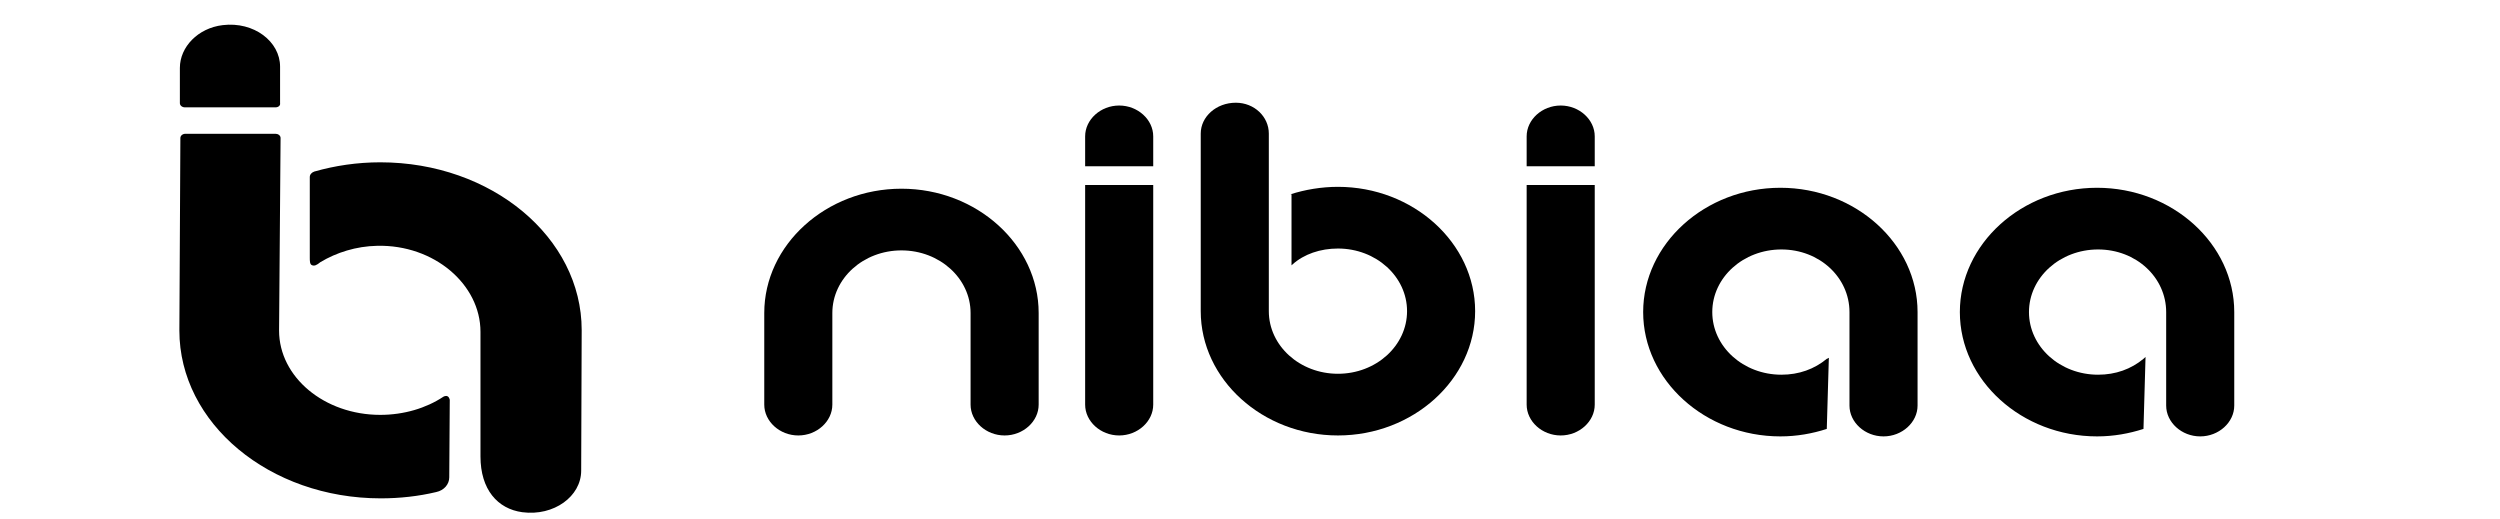
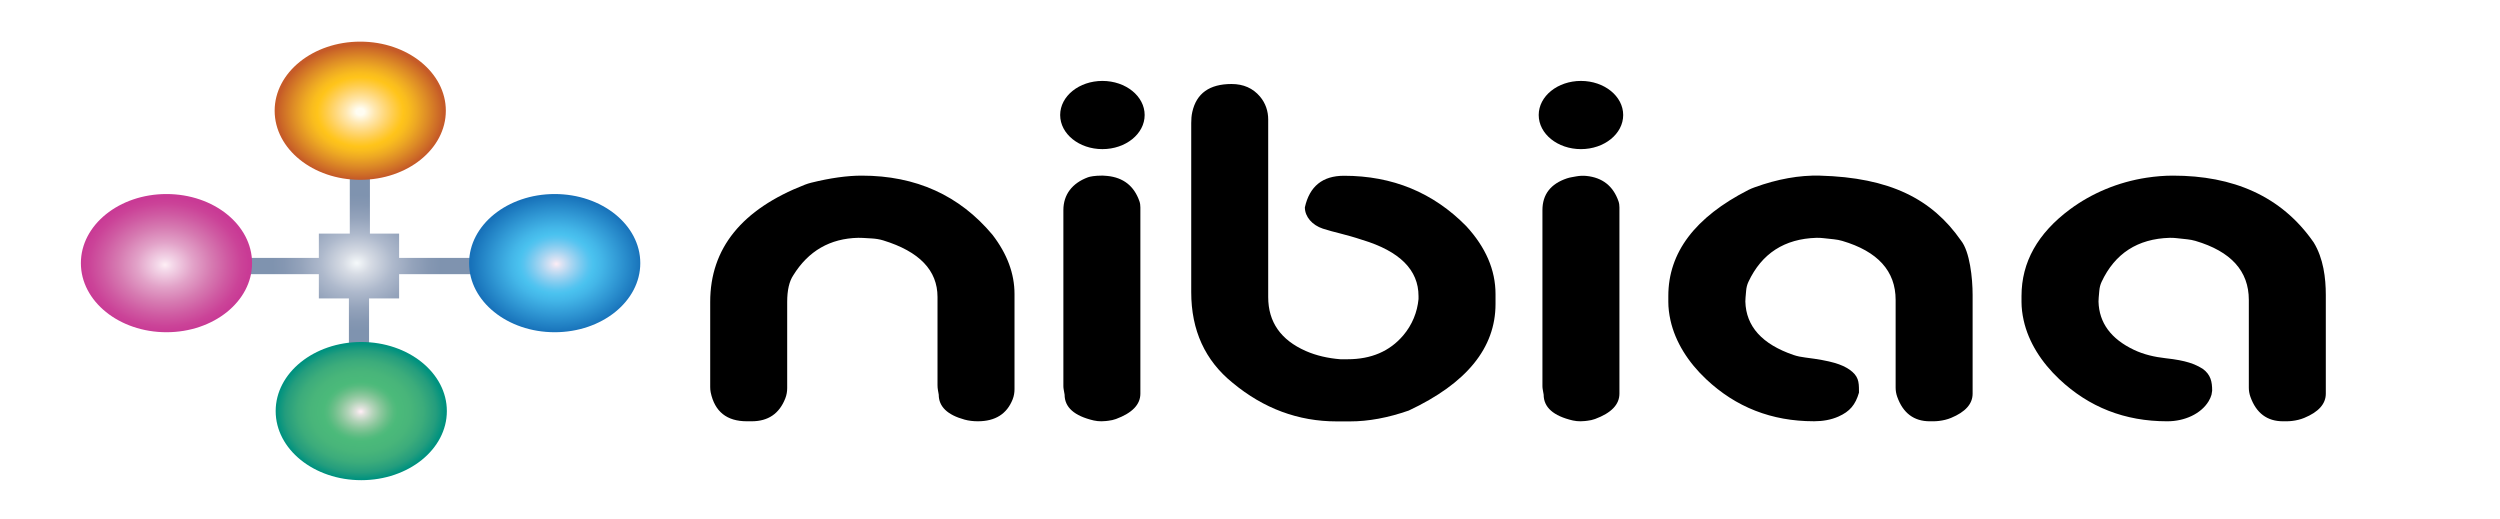
<svg xmlns="http://www.w3.org/2000/svg" width="1543.4" height="320" version="1.1" viewBox="0 0 1543.4 320" id="svg349">
-   <defs id="defs353" />
-   <path class="st0" d="m 711.954,249.793 c 0,10.386 -9.553,19.042 -21.016,19.042 -11.463,0 -21.016,-8.655 -21.016,-19.042 V 114.192 h 42.032 z" id="path123" style="fill:#000000;stroke-width:6.062" />
-   <path class="st0" d="M 711.954,102.652 H 669.922 V 84.187 c 0,-10.386 9.553,-19.042 21.016,-19.042 11.463,0 21.016,8.655 21.016,19.042 z" id="path125" style="fill:#000000;stroke-width:6.062" />
-   <g id="g129" style="fill:#000000" transform="matrix(6.36854,0,0,5.770252,-999.2358,-2471.458)">
-     <path class="st0" d="m 282,449.1 c 1.4,-0.5 3,-0.8 4.6,-0.8 7.3,0 13.3,6 13.3,13.3 0,7.3 -6,13.3 -13.3,13.3 -7.3,0 -13.3,-6 -13.3,-13.3 v -19 c 0,-1.8 1.5,-3.3 3.4,-3.3 1.8,0 3.2,1.5 3.2,3.3 v 19 c 0,3.7 3,6.7 6.7,6.7 3.7,0 6.7,-3 6.7,-6.7 0,-3.7 -3,-6.7 -6.7,-6.7 -1.7,0 -3.3,0.6 -4.4,1.7 0,0 -0.1,0.1 -0.1,0.1 v -7.6 z" id="path127" style="fill:#000000" />
-   </g>
-   <path class="st0" d="m 984.527,249.793 c 0,10.386 -9.553,19.042 -21.016,19.042 -11.463,0 -21.016,-8.655 -21.016,-19.042 V 114.192 h 42.032 z" id="path131" style="fill:#000000;stroke-width:6.062" />
-   <path class="st0" d="M 984.527,102.652 H 942.495 V 84.187 c 0,-10.386 9.553,-19.042 21.016,-19.042 11.463,0 21.016,8.655 21.016,19.042 z" id="path133" style="fill:#000000;stroke-width:6.062" />
-   <g id="g137" style="fill:#000000" transform="matrix(6.36854,0,0,5.770252,-991.6672,-2471.458)">
-     <path class="st0" d="m 332.8,474.2 c -1.4,0.5 -2.9,0.8 -4.5,0.8 -7.3,0 -13.3,-6 -13.3,-13.3 0,-7.3 6,-13.3 13.3,-13.3 7.3,0 13.3,6 13.3,13.3 v 10 c 0,1.8 -1.5,3.3 -3.3,3.3 -1.8,0 -3.3,-1.5 -3.3,-3.3 v -10 c 0,-3.7 -2.9,-6.7 -6.6,-6.7 -3.7,0 -6.7,3 -6.7,6.7 0,3.7 3,6.7 6.7,6.7 1.7,0 3.2,-0.6 4.4,-1.7 0.1,0 0.1,-0.1 0.2,-0.1 z" id="path135" style="fill:#000000" />
-   </g>
-   <g id="g141" style="fill:#000000" transform="matrix(6.36854,0,0,5.770252,-991.6672,-2471.458)">
-     <path class="st0" d="m 363.5,474.2 c -1.4,0.5 -2.9,0.8 -4.5,0.8 -7.3,0 -13.3,-6 -13.3,-13.3 0,-7.3 6,-13.3 13.3,-13.3 7.3,0 13.3,6 13.3,13.3 v 10 c 0,1.8 -1.5,3.3 -3.3,3.3 -1.8,0 -3.3,-1.5 -3.3,-3.3 v -10 c 0,-3.7 -2.9,-6.7 -6.6,-6.7 -3.7,0 -6.7,3 -6.7,6.7 0,3.7 3,6.7 6.7,6.7 1.7,0 3.2,-0.6 4.4,-1.7 0.1,-0.1 0.1,-0.1 0.2,-0.2 z" id="path139" style="fill:#000000" />
-   </g>
-   <g id="g147-5" transform="matrix(3.108548,0,0,2.59001,-700.5942,-744.9142)" style="fill:#000000">
-     <path class="st0" d="m 313.4,382.2 c -3.4,2.7 -7.8,4.3 -12.5,4.3 -11.1,0 -20.1,-9 -20.1,-20.1 l 0.3,-45.9 c 0,-0.6 -0.5,-1 -1,-1 h -17.9 c -0.6,0 -1,0.5 -1,1 l -0.2,45.9 c 0,22.1 17.9,40 40,40 3.8,0 7.5,-0.5 11,-1.5 1.6,-0.4 2.6,-1.9 2.6,-3.5 l 0.1,-18.5 c 0,0 -0.1,-0.6 -0.4,-0.8 -0.4,-0.3 -0.9,0.1 -0.9,0.1 z" id="path143-9" style="fill:#000000" />
-     <path class="st0" d="m 286.9,349 c 0,0.8 0,1.6 0.4,1.8 0.5,0.3 1,0 1.7,-0.7 3.2,-2.3 7.1,-3.8 11.3,-3.9 11.3,-0.3 20.5,9.2 20.5,20.5 v 29.7 c 0,7.9 3.4,12.5 8.3,13.3 6.3,1 11.7,-3.8 11.7,-9.9 l 0.1,-33.5 c 0,-22.1 -17.9,-40 -40,-40 -4.6,0 -9,0.8 -13.1,2.2 -0.5,0.2 -0.9,0.7 -0.9,1.3 z" id="path145-5" style="fill:#000000" />
-   </g>
-   <path class="st0" d="m 170.11,66.277 h -55.954 c -1.554,0 -3.109,-1.036 -3.109,-2.59 V 41.931 c 0,-12.95 11.191,-24.605 26.423,-26.418 19.273,-2.331 35.437,10.101 35.437,25.641 v 22.533 c 0.311,1.554 -1.243,2.59 -2.798,2.59 z" id="path149-7" style="fill:#000000;stroke-width:2.837" />
-   <path class="st0" d="m 556.525,154.584 c -23.564,0 -42.669,17.311 -42.669,38.661 v 56.548 c 0,10.386 -9.553,19.042 -21.016,19.042 -11.463,0 -21.016,-8.655 -21.016,-19.042 v -56.548 c 0,-42.123 38.211,-76.744 84.702,-76.744 v 0 c 46.49,0 84.702,34.621 84.702,76.744 v 56.548 c 0,10.386 -9.553,19.042 -21.016,19.042 -11.463,0 -21.016,-8.655 -21.016,-19.042 v -56.548 c 0,-21.35 -19.106,-38.661 -42.669,-38.661 z" id="path151" style="fill:#000000;stroke-width:6.062" />
+   <defs id="defs353">
+     <radialGradient id="SVGID_1_" cx="238.122" cy="246.249" r="92.36" gradientUnits="userSpaceOnUse">
+       <stop offset="8.043184e-03" style="stop-color:#F3F7F9" id="stop20" />
+       <stop offset="0.118" style="stop-color:#D6DBE4" id="stop22" />
+       <stop offset="0.303" style="stop-color:#AEB9CC" id="stop24" />
+       <stop offset="0.469" style="stop-color:#94A3BB" id="stop26" />
+       <stop offset="0.609" style="stop-color:#8597B2" id="stop28" />
+       <stop offset="0.708" style="stop-color:#7F93AF" id="stop30" />
+     </radialGradient>
+     <radialGradient id="SVGID_00000129203836781694822460000006390568805972796814_" cx="240.825" cy="100.774" r="64.569" gradientUnits="userSpaceOnUse" gradientTransform="matrix(0.795582,0,0,0.6422341,30.80812,4.29586)">
+       <stop offset="0.049" style="stop-color:#FFFDF2" id="stop35" />
+       <stop offset="0.172" style="stop-color:#FFE8B2" id="stop37" />
+       <stop offset="0.295" style="stop-color:#FFD87B" id="stop39" />
+       <stop offset="0.397" style="stop-color:#FFCD4D" id="stop41" />
+       <stop offset="0.474" style="stop-color:#FFC72B" id="stop43" />
+       <stop offset="0.517" style="stop-color:#FFC41A" id="stop45" />
+       <stop offset="0.583" style="stop-color:#F9BC1E" id="stop47" />
+       <stop offset="0.686" style="stop-color:#EDA823" id="stop49" />
+       <stop offset="0.813" style="stop-color:#DD8B26" id="stop51" />
+       <stop offset="0.958" style="stop-color:#CB6727" id="stop53" />
+       <stop offset="1" style="stop-color:#C65B28" id="stop55" />
+     </radialGradient>
+     <radialGradient id="SVGID_00000039815194632815794430000001900237238569290167_" cx="89.307" cy="247.904" r="65.211" gradientUnits="userSpaceOnUse" gradientTransform="matrix(0.795582,0,0,0.6422341,30.80812,4.29586)">
+       <stop offset="8.043184e-03" style="stop-color:#FDEDF4" id="stop60" />
+       <stop offset="0.089" style="stop-color:#F4D8E9" id="stop62" />
+       <stop offset="0.335" style="stop-color:#E2A2C8" id="stop64" />
+       <stop offset="0.558" style="stop-color:#D67AB1" id="stop66" />
+       <stop offset="0.75" style="stop-color:#CF5AA2" id="stop68" />
+       <stop offset="0.904" style="stop-color:#CB4398" id="stop70" />
+       <stop offset="1" style="stop-color:#C93A95" id="stop72" />
+     </radialGradient>
+     <radialGradient id="SVGID_00000093877177837186022340000015456694378651029406_" cx="392.987" cy="247.065" r="66.366" gradientUnits="userSpaceOnUse" gradientTransform="matrix(0.795582,0,0,0.6422341,30.80812,4.29586)">
+       <stop offset="0" style="stop-color:#FDEDF4" id="stop77" />
+       <stop offset="0.068" style="stop-color:#DAE2F3" id="stop79" />
+       <stop offset="0.188" style="stop-color:#A4D4F1" id="stop81" />
+       <stop offset="0.293" style="stop-color:#79CAF0" id="stop83" />
+       <stop offset="0.378" style="stop-color:#58C4F0" id="stop85" />
+       <stop offset="0.431" style="stop-color:#4AC2EF" id="stop87" />
+       <stop offset="0.531" style="stop-color:#43B6E8" id="stop89" />
+       <stop offset="0.73" style="stop-color:#3199D5" id="stop91" />
+       <stop offset="1" style="stop-color:#1771B9" id="stop93" />
+     </radialGradient>
+     <radialGradient id="SVGID_00000018926571816506027210000005164006588569812887_" cx="241.165" cy="388.974" r="65.211" gradientUnits="userSpaceOnUse" gradientTransform="matrix(0.795582,0,0,0.6422341,30.80812,4.29586)">
+       <stop offset="8.043184e-03" style="stop-color:#FDEDF4" id="stop98" />
+       <stop offset="0.052" style="stop-color:#E2E3DE" id="stop100" />
+       <stop offset="0.15" style="stop-color:#B2D3B8" id="stop102" />
+       <stop offset="0.242" style="stop-color:#8BC79C" id="stop104" />
+       <stop offset="0.324" style="stop-color:#6BBF89" id="stop106" />
+       <stop offset="0.393" style="stop-color:#54BB7E" id="stop108" />
+       <stop offset="0.441" style="stop-color:#4BBA7A" id="stop110" />
+       <stop offset="0.595" style="stop-color:#48B57A" id="stop112" />
+       <stop offset="0.747" style="stop-color:#3CAC7B" id="stop114" />
+       <stop offset="0.897" style="stop-color:#249D7D" id="stop116" />
+       <stop offset="1" style="stop-color:#00927F" id="stop118" />
+     </radialGradient>
+   </defs>
+   <path d="m 532.009,108.428 c 33.446,0 60.361,12.183 80.728,36.543 9.054,11.779 13.581,23.955 13.581,36.543 V 240.227 c 0,2.132 -0.342,4.277 -1.146,6.307 -3.564,9.03 -10.732,13.545 -21.489,13.545 v 0 c -2.777,0 -5.561,-0.302 -8.194,-1.021 -10.637,-2.916 -15.951,-8.054 -15.951,-15.42 l -0.485,-2.736 c -0.183,-1.015 -0.271,-2.042 -0.271,-3.07 v -54.487 c 0,-16.422 -11.162,-28.066 -33.486,-34.925 -2.291,-0.706 -4.726,-1.079 -7.176,-1.22 l -5.513,-0.321 c -0.907,-0.051 -1.822,-0.084 -2.729,-0.064 -17.439,0.379 -30.813,8.092 -40.129,23.127 -2.514,3.757 -3.771,9.235 -3.771,16.441 v 53.19 c 0,2.145 -0.358,4.297 -1.154,6.339 -3.684,9.447 -10.589,14.168 -20.725,14.168 h -3.015 c -12.387,0 -19.826,-5.941 -22.324,-17.816 -0.231,-1.105 -0.31,-2.235 -0.31,-3.352 v -52.522 c 0,-33.069 19.492,-57.191 58.475,-72.367 1.241,-0.482 2.562,-0.899 3.882,-1.227 11.751,-2.909 22.149,-4.367 31.203,-4.367 z" id="path4" style="stroke-width:0.715" />
+   <path d="m 684.8,51.988 c 7.932,0.957 13.883,5.363 17.861,13.224 0.915,1.805 1.368,3.751 1.368,5.697 v 2.196 c 0,6.788 -5.203,12.048 -15.609,15.767 -2.387,0.854 -4.988,1.284 -7.598,1.284 h -0.939 c -12.936,0 -20.637,-5.998 -23.112,-18.008 -0.199,-0.976 -0.294,-1.984 -0.207,-2.974 0.613,-6.647 5.394,-11.766 14.344,-15.356 1.432,-0.572 2.975,-0.931 4.551,-1.162 l 3.644,-0.533 c 1.878,-0.276 3.811,-0.36 5.696,-0.135 z m -1.225,56.619 c 9.937,1.002 16.556,6.198 19.85,15.6 0.438,1.24 0.597,2.537 0.597,3.821 v 114.998 c 0,6.718 -5.02,11.933 -15.06,15.651 -1.504,0.559 -3.127,0.893 -4.766,1.079 l -1.496,0.173 c -0.875,0.103 -1.766,0.154 -2.649,0.154 v 0 c -1.623,0 -3.246,-0.141 -4.805,-0.501 -12.005,-2.8 -18.004,-8.111 -18.004,-15.94 l -0.565,-3.198 c -0.127,-0.706 -0.191,-1.426 -0.191,-2.139 V 129.75 c 0,-9.691 5.49,-16.705 15.196,-20.307 0.811,-0.302 1.305,-0.36 3.087,-0.681 l 2.554,-0.257 c 2.816,-0.193 4.177,-0.103 6.253,0.103 z" id="path6" style="stroke-width:0.715" />
+   <path d="m 980.558,51.988 c 7.932,0.957 13.883,5.363 17.861,13.224 0.915,1.805 1.368,3.751 1.368,5.697 v 2.196 c 0,6.788 -5.203,12.048 -15.609,15.767 -2.387,0.854 -4.988,1.284 -7.598,1.284 h -0.939 c -12.936,0 -20.606,-4.046 -23.08,-16.049 -0.199,-0.976 -0.334,-3.943 -0.239,-4.932 0.613,-6.647 5.394,-11.766 14.344,-15.356 1.432,-0.572 2.975,-0.931 4.551,-1.162 l 3.644,-0.533 c 1.87,-0.276 3.803,-0.36 5.696,-0.135 z m -1.233,56.619 c 9.937,1.002 16.556,6.198 19.85,15.6 0.438,1.24 0.597,2.537 0.597,3.821 v 114.998 c 0,6.718 -5.02,11.933 -15.06,15.651 -1.504,0.559 -3.127,0.893 -4.766,1.079 l -1.496,0.173 c -0.875,0.103 -1.766,0.154 -2.649,0.154 v 0 c -1.623,0 -3.246,-0.141 -4.805,-0.501 -12.005,-2.8 -18.004,-8.111 -18.004,-15.94 l -0.565,-3.198 c -0.127,-0.706 -0.191,-1.426 -0.191,-2.139 V 129.75 c 0,-9.691 5.044,-16.236 15.124,-19.633 0.963,-0.328 1.981,-0.552 2.999,-0.739 l 2.721,-0.488 c 2.061,-0.372 4.177,-0.488 6.245,-0.283 z" id="path8" style="stroke-width:0.715" />
+   <path d="m 1123.508,108.428 c 43.232,1.156 69.24,14.392 87.124,40.063 5.45,6.795 7.184,23.178 7.184,33.634 v 60.903 c 0,6.313 -4.439,11.303 -13.318,14.97 -2.355,0.976 -4.941,1.58 -7.558,1.882 v 0 c -1.169,0.135 -2.347,0.206 -3.532,0.206 h -1.997 c -9.833,0 -16.548,-5.035 -20.144,-15.112 -0.652,-1.83 -0.979,-3.738 -0.979,-5.645 v -54.16 c 0,-17.816 -10.995,-29.967 -32.985,-36.46 -1.631,-0.482 -3.349,-0.79 -5.068,-0.976 l -6.731,-0.726 c -1.329,-0.141 -2.681,-0.225 -4.018,-0.186 -19.826,0.572 -33.86,9.64 -42.086,27.192 -0.811,1.721 -1.241,3.552 -1.4,5.388 l -0.374,4.277 c -0.103,1.15 -0.135,1.818 -0.119,2.473 0.414,15.356 10.327,26.351 29.755,33.004 2.315,0.796 4.789,1.252 7.28,1.567 16.222,2.036 22.435,4.213 27.217,7.424 5.577,3.918 5.895,7.456 5.895,13.037 v 1.22 c -2.18,7.45 -5.577,11.618 -12.69,14.765 -4.535,2.01 -9.698,2.896 -14.861,2.896 h -0.366 c -25.944,0 -48.109,-8.67 -66.487,-26.023 -11.019,-10.398 -18.959,-22.825 -21.966,-36.299 -0.883,-3.969 -1.329,-7.765 -1.329,-11.38 v -3.654 c 0,-26.813 16.485,-48.636 49.469,-65.463 1.217,-0.623 2.538,-1.143 3.843,-1.618 14.05,-5.106 27.639,-7.533 40.24,-7.199 z" id="path10" style="stroke-width:0.715" />
+   <path d="m 1341.553,108.428 c 36.843,0 66.821,12.402 86.814,41.225 6.038,9.845 7.494,22.016 7.494,32.471 v 60.903 c 0,6.313 -4.439,11.303 -13.318,14.97 -2.355,0.976 -4.941,1.58 -7.558,1.882 v 0 c -1.169,0.135 -2.347,0.206 -3.532,0.206 h -1.997 c -9.833,0 -16.548,-5.035 -20.144,-15.112 -0.652,-1.83 -0.979,-3.738 -0.979,-5.645 v -54.16 c 0,-17.816 -10.995,-29.967 -32.985,-36.46 -1.631,-0.482 -3.349,-0.79 -5.068,-0.976 l -6.731,-0.726 c -1.329,-0.141 -2.681,-0.225 -4.026,-0.186 -19.826,0.572 -33.86,9.64 -42.086,27.199 -0.803,1.721 -1.241,3.552 -1.4,5.388 l -0.382,4.277 c -0.103,1.156 -0.135,1.818 -0.119,2.479 0.35,13.134 7.662,23.082 21.934,29.845 5.951,2.826 12.674,4.399 19.516,5.151 12.865,1.413 18.06,3.564 22.953,6.576 4.853,3.577 5.76,7.874 5.76,13.461 l -0.406,2.498 c -0.366,1.323 -0.979,2.691 -1.798,4.046 -4.678,7.726 -14.774,12.344 -25.427,12.344 h -0.286 c -25.944,0 -48.109,-8.67 -66.487,-26.017 -11.019,-10.404 -18.967,-22.831 -21.966,-36.299 -0.883,-3.969 -1.329,-7.765 -1.329,-11.38 v -3.654 c 0,-20.873 9.992,-38.72 29.977,-53.543 13.262,-9.839 29.604,-16.801 47.305,-19.492 5.561,-0.848 10.987,-1.272 16.27,-1.272 z" id="path12" style="stroke-width:0.715" />
+   <path d="m 760.301,51.86 c 7.343,0 13.207,2.588 17.582,7.771 3.477,4.117 5.052,9.094 5.052,14.071 v 109.713 c 0,15.369 7.741,26.46 23.215,33.281 6.556,2.89 13.867,4.489 21.298,5.086 v 0 h 4.527 c 14.519,0 25.952,-4.894 34.29,-14.675 5.641,-6.621 8.712,-14.457 9.475,-22.472 v 0 -1.824 c 0,-16.139 -11.568,-27.712 -34.703,-34.713 -10.995,-3.648 -17.288,-4.605 -24.361,-6.943 -6.548,-2.164 -11.051,-7.302 -11.098,-13.018 V 128.003 c 2.888,-12.992 10.939,-19.492 24.146,-19.492 29.922,0 55.078,10.353 75.445,31.058 12.069,13.095 18.107,27.102 18.107,42.021 v 6.088 c 0,27.102 -17.853,49.028 -53.567,65.778 -12.825,4.47 -24.894,6.699 -36.215,6.699 h -8.298 c -23.645,0 -45.014,-7.919 -64.132,-23.75 C 743.96,222.604 735.415,203.922 735.415,180.371 V 75.995 c 0,-2.299 0.151,-4.605 0.66,-6.865 2.57,-11.515 10.645,-17.27 24.225,-17.27 z" id="path14" style="stroke-width:0.715" />
+   <ellipse cx="680.584" cy="71.011" id="circle16" rx="26.079" ry="21.052" style="stroke-width:0.715" />
+   <ellipse cx="976.015" cy="71.011" id="circle18" rx="26.079" ry="21.052" style="stroke-width:0.715" />
+   <polygon class="st0" points="232.71,156.66 248.33,156.66 248.33,217.87 270.98,217.87 270.98,241.22 333.17,241.22 333.17,256.86 270.98,256.86 270.98,280.18 247.66,280.18 247.66,335.83 232.02,335.83 232.02,280.18 208.7,280.18 208.7,256.86 143.07,256.86 143.07,241.22 208.7,241.22 208.7,217.87 232.71,217.87 " id="polygon33" style="fill:url(#SVGID_1_)" transform="matrix(0.795582,0,0,0.6422341,30.80812,4.29586)" />
+   <ellipse style="fill:url(#SVGID_00000129203836781694822460000006390568805972796814_);stroke-width:0.715" cx="222.4" cy="68.359" id="circle58" rx="52.843" ry="42.657" />
+   <ellipse style="fill:url(#SVGID_00000039815194632815794430000001900237238569290167_);stroke-width:0.715" cx="102.776" cy="162.446" id="circle75" rx="52.843" ry="42.657" />
+   <ellipse style="fill:url(#SVGID_00000093877177837186022340000015456694378651029406_);stroke-width:0.715" cx="342.446" cy="162.446" id="circle96" rx="52.843" ry="42.657" />
+   <ellipse style="fill:url(#SVGID_00000018926571816506027210000005164006588569812887_);stroke-width:0.715" cx="223.029" cy="253.785" id="circle121" rx="52.843" ry="42.657" />
</svg>
